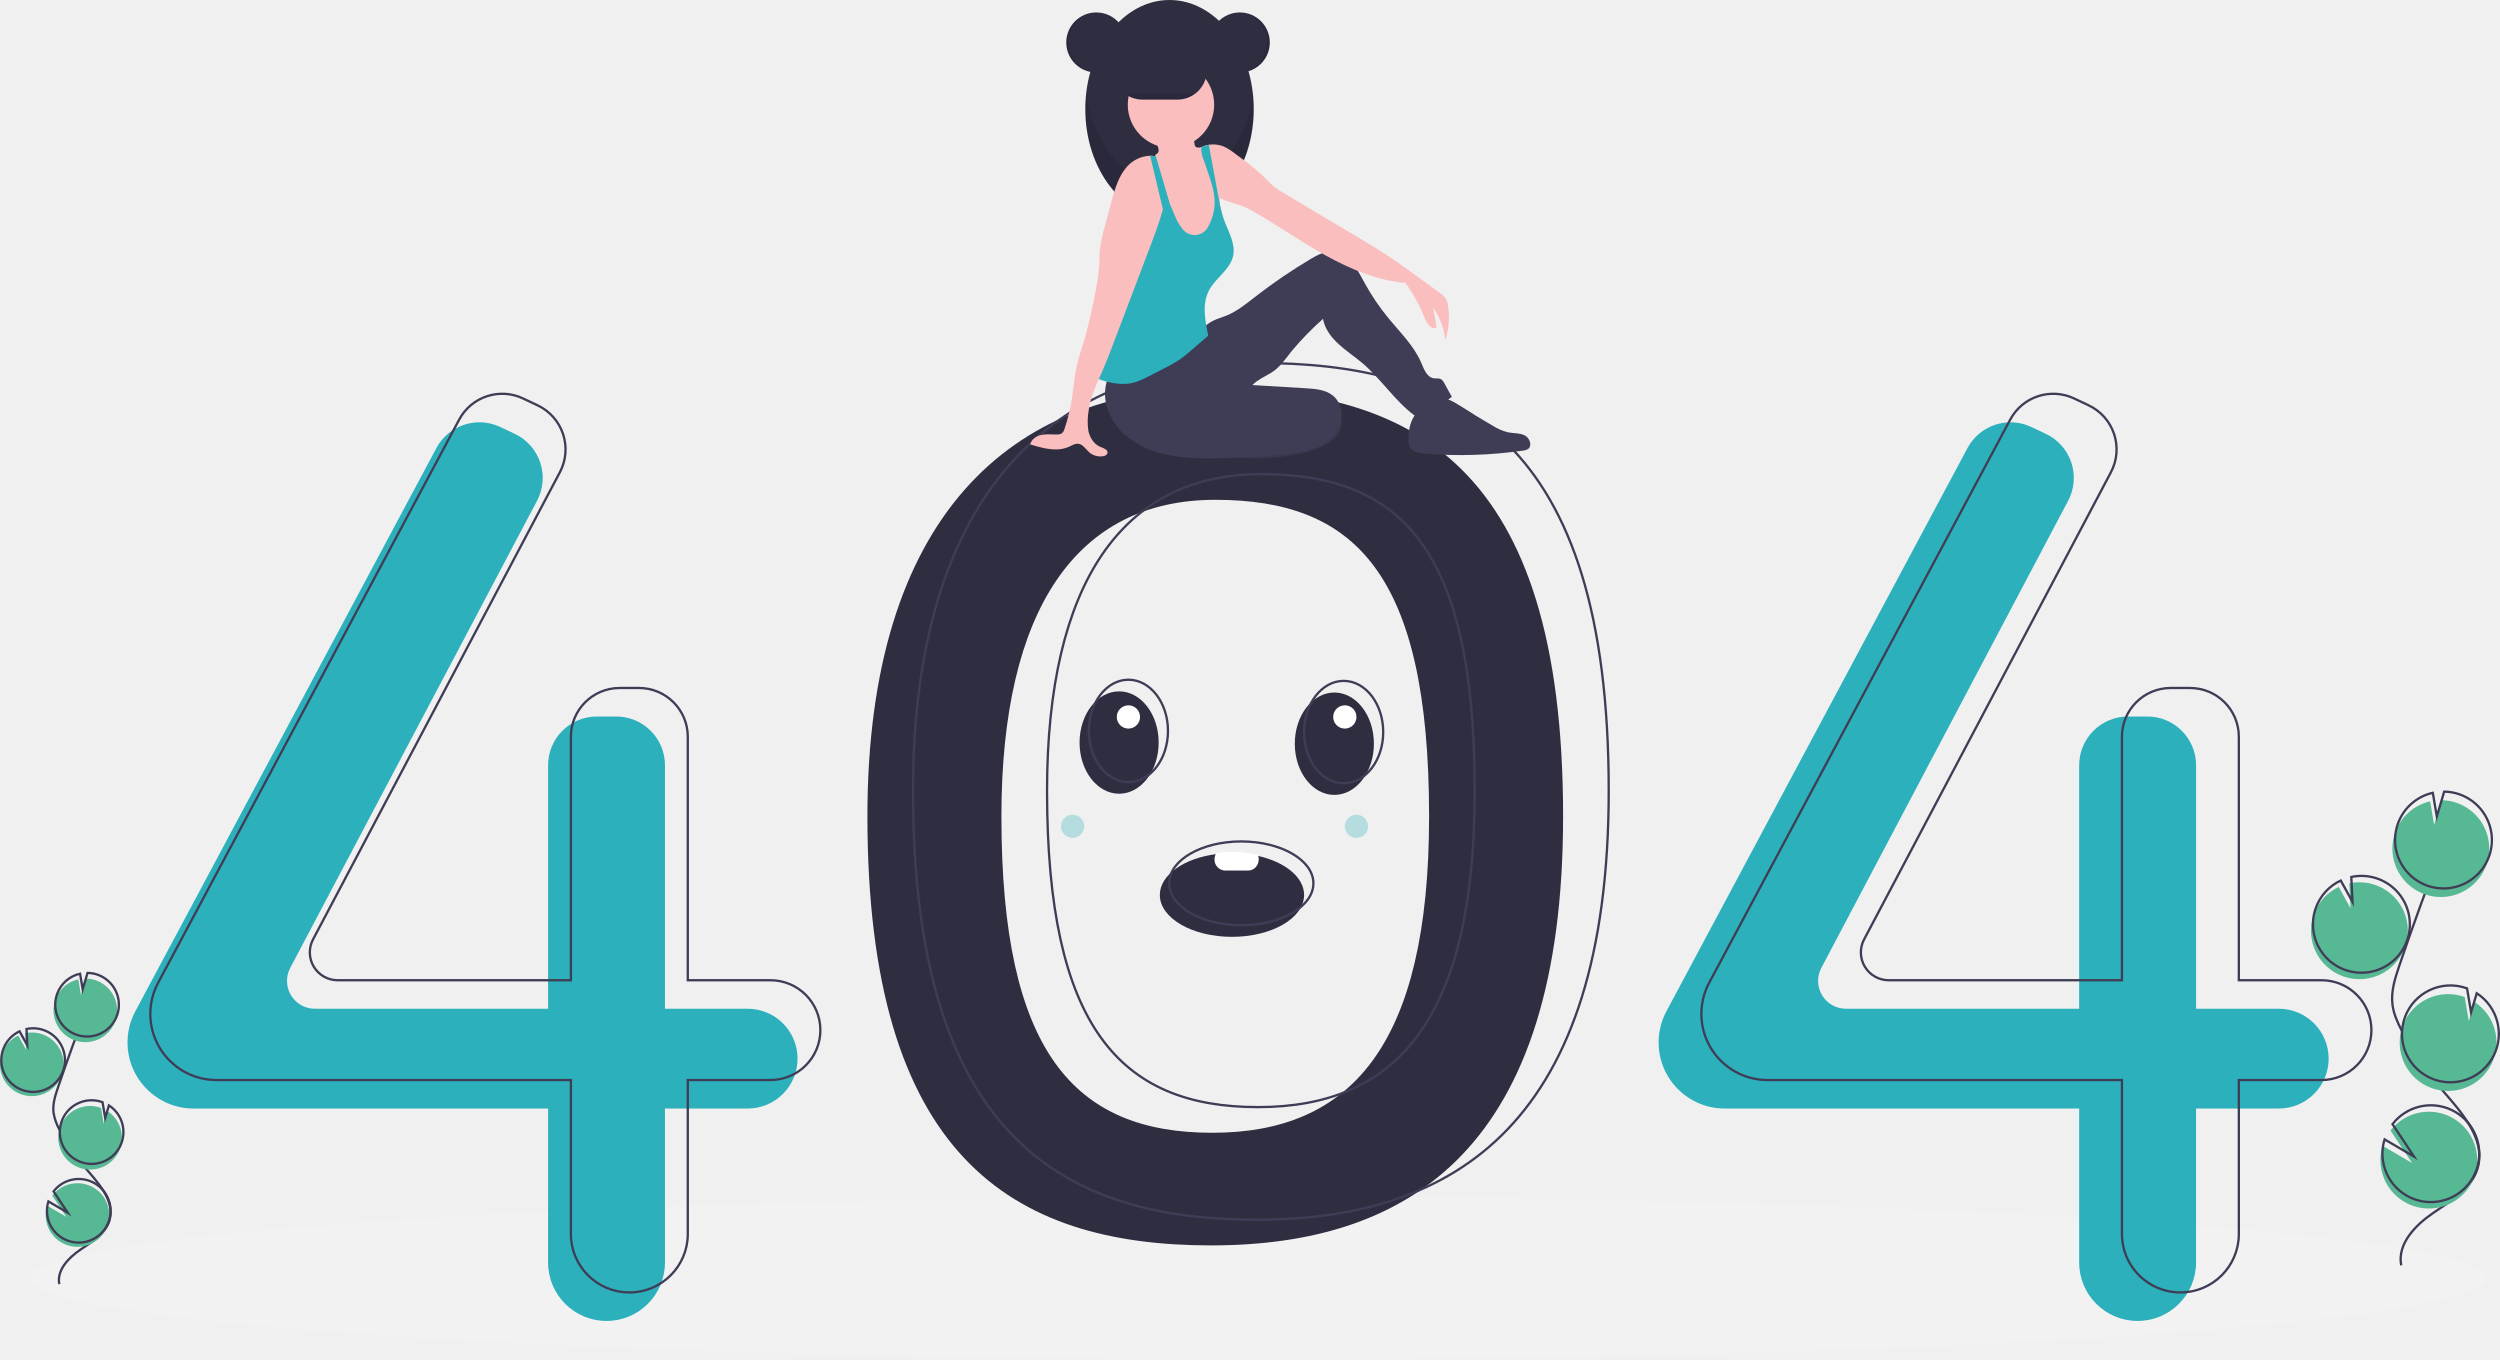
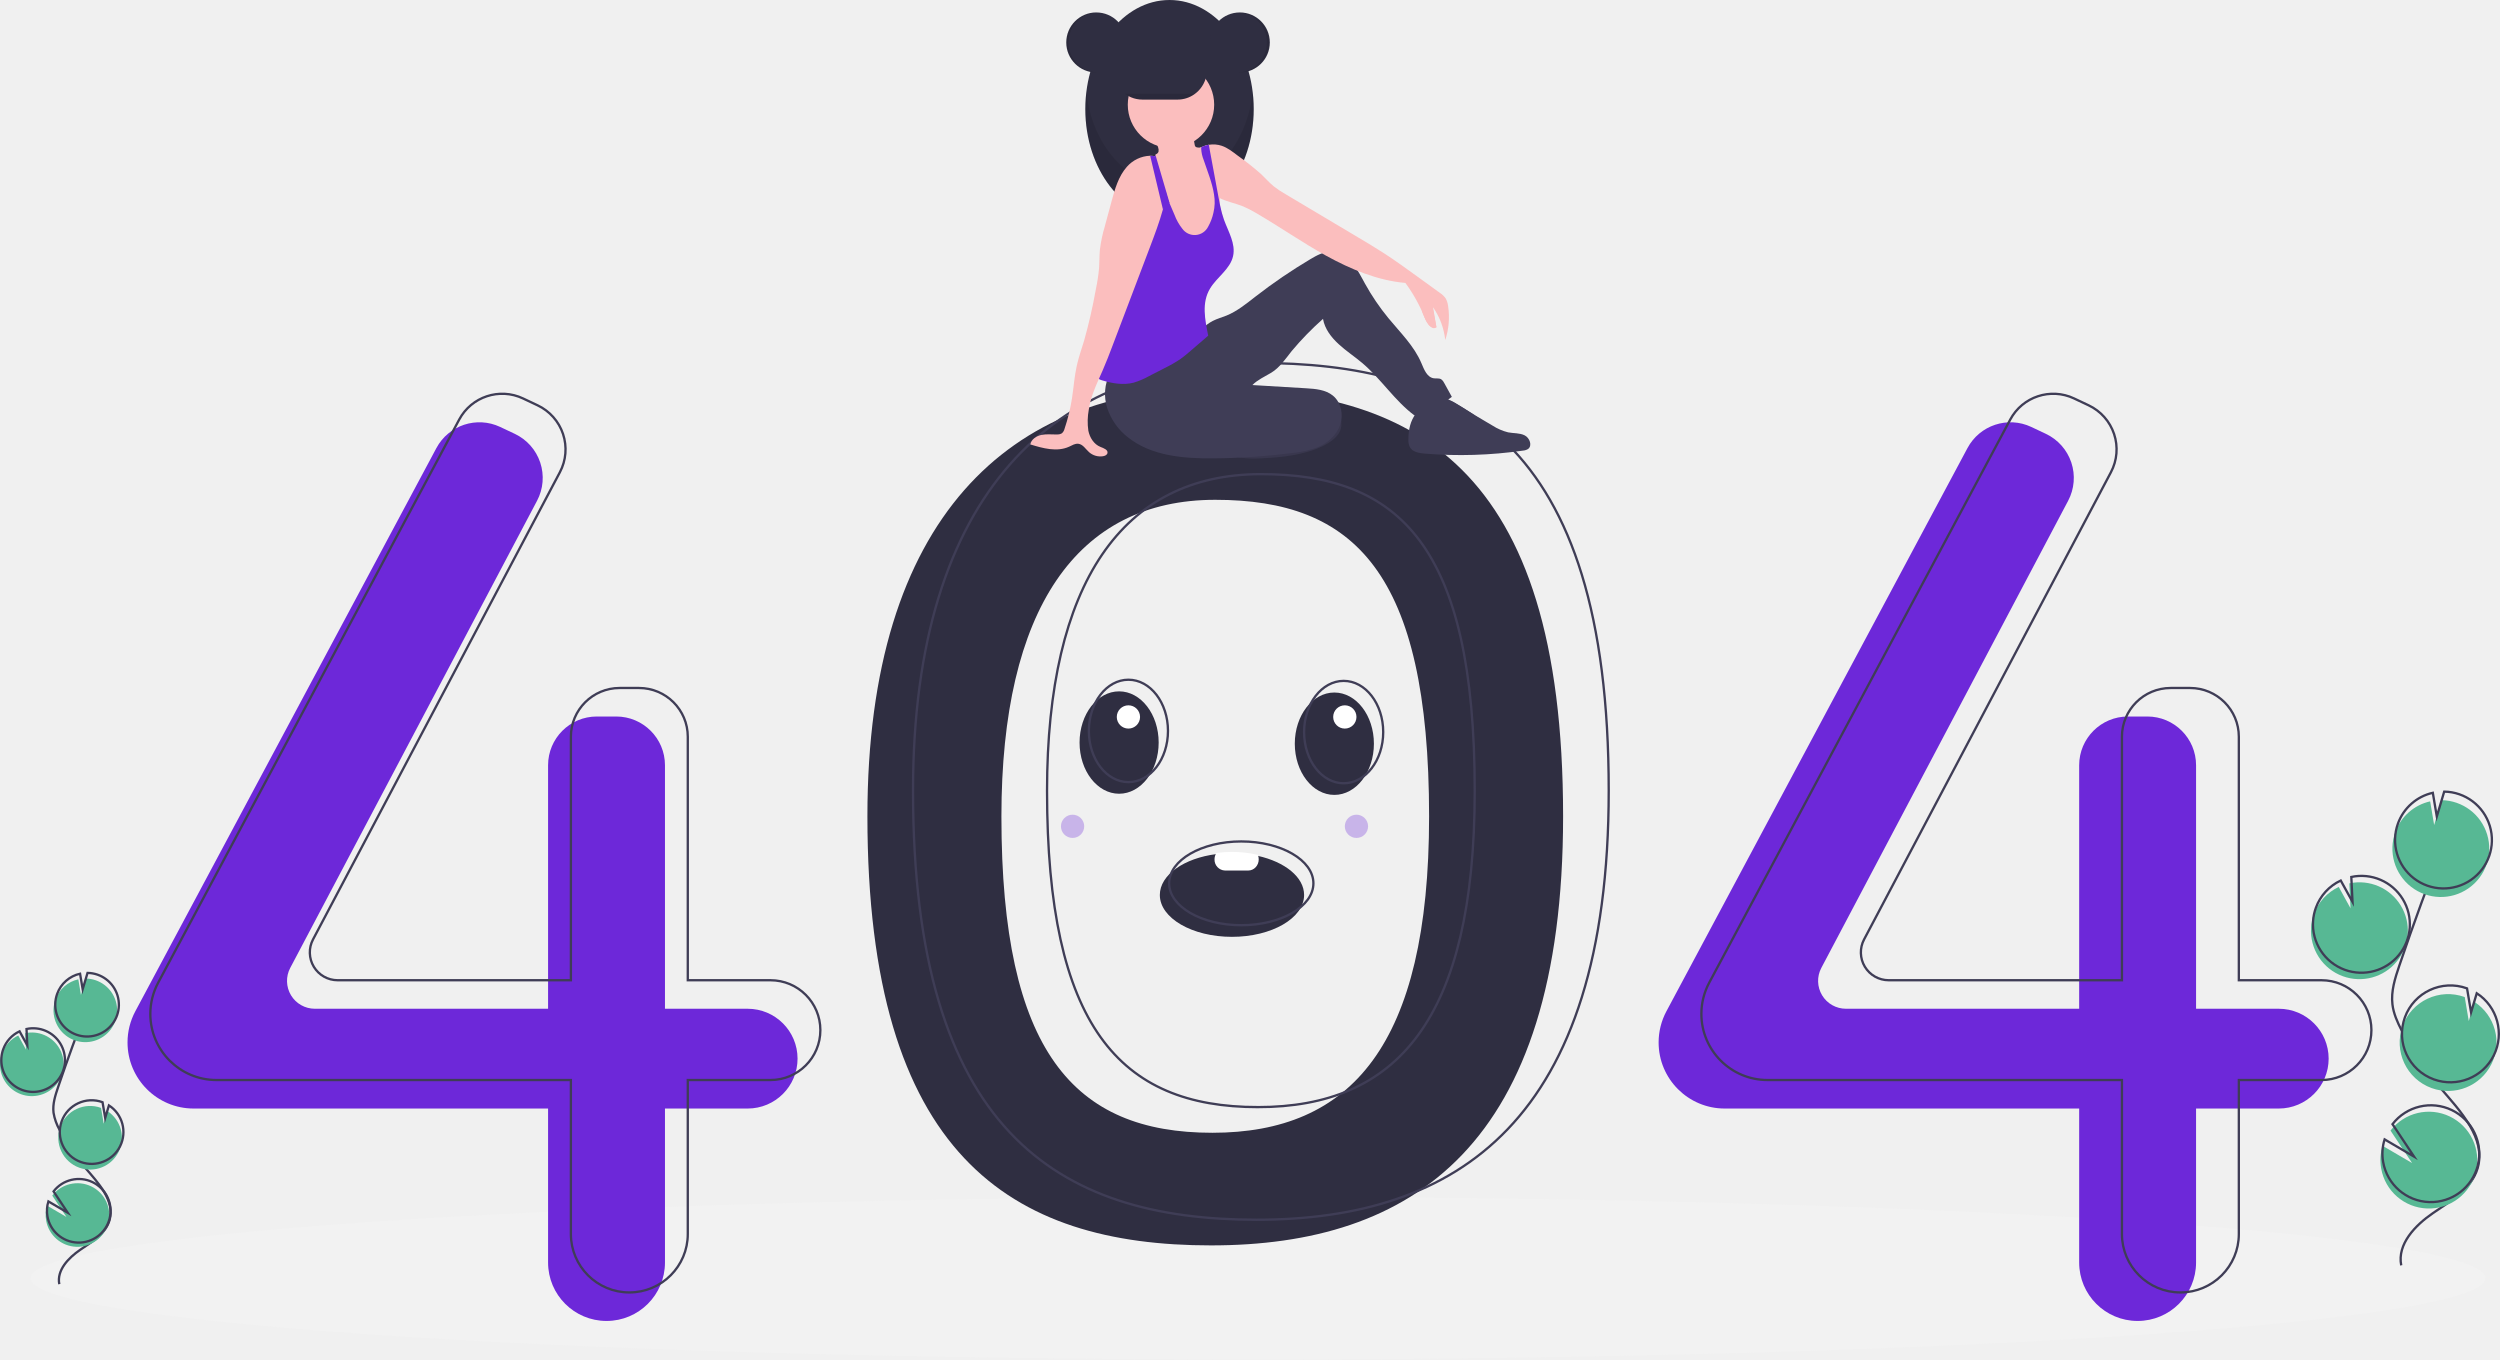
<svg xmlns="http://www.w3.org/2000/svg" id="currentIllo" data-name="Layer 1" width="1074.392" height="584.231" viewBox="0 0 1074.392 584.231" class="injected-svg DownloadModal__ImageFile-sc-p17csy-5 iIfSkb grid_media">
  <ellipse cx="540.643" cy="549.309" rx="527.5" ry="34.922" fill="#f2f2f2" />
  <path d="M583.48,324.894c-85.944,0-147.651,55.139-147.651,183.798,0,145.813,61.707,184.411,147.651,184.411s151.327-42.274,151.327-184.411C734.807,356.753,669.424,324.894,583.48,324.894Zm.565,319.808c-59.527,0-90.626-34.923-90.626-135.916,0-89.112,32.372-136.105,91.899-136.105s91.899,30.868,91.899,136.105C677.217,607.234,643.572,644.703,584.045,644.703Z" transform="translate(-63.054 -157.8845)" fill="#2f2e41" />
-   <path d="M384.365,591.401H348.831V486.762A20.956,20.956,0,0,0,327.875,465.806h-8.326a20.956,20.956,0,0,0-20.956,20.956V591.401H198.363a11.963,11.963,0,0,1-10.578-17.552l106.082-200.78A20.956,20.956,0,0,0,284.287,344.33l-6.262-2.957a20.956,20.956,0,0,0-27.429,9.07L121.214,592.475a28.416,28.416,0,0,0-3.356,13.396v0a28.416,28.416,0,0,0,28.416,28.416H298.593v66.167a25.119,25.119,0,0,0,25.119,25.119h0a25.119,25.119,0,0,0,25.119-25.119V634.287h35.534a21.443,21.443,0,0,0,21.443-21.443v0A21.443,21.443,0,0,0,384.365,591.401Z" transform="translate(-63.054 -157.8845)" fill="#2cb1bc" />
-   <path d="M1042.362,591.401h-35.534V486.762A20.956,20.956,0,0,0,985.872,465.806h-8.326a20.956,20.956,0,0,0-20.956,20.956V591.401H856.359a11.963,11.963,0,0,1-10.578-17.552L951.864,373.069A20.956,20.956,0,0,0,942.284,344.33l-6.262-2.957a20.956,20.956,0,0,0-27.429,9.07L779.211,592.475a28.416,28.416,0,0,0-3.356,13.396v0a28.416,28.416,0,0,0,28.416,28.416H956.589v66.167a25.119,25.119,0,0,0,25.119,25.119h0a25.119,25.119,0,0,0,25.119-25.119V634.287h35.534a21.443,21.443,0,0,0,21.443-21.443v0A21.443,21.443,0,0,0,1042.362,591.401Z" transform="translate(-63.054 -157.8845)" fill="#2cb1bc" />
+   <path d="M384.365,591.401H348.831V486.762A20.956,20.956,0,0,0,327.875,465.806h-8.326a20.956,20.956,0,0,0-20.956,20.956V591.401H198.363a11.963,11.963,0,0,1-10.578-17.552l106.082-200.78A20.956,20.956,0,0,0,284.287,344.33l-6.262-2.957a20.956,20.956,0,0,0-27.429,9.07L121.214,592.475a28.416,28.416,0,0,0-3.356,13.396v0a28.416,28.416,0,0,0,28.416,28.416H298.593v66.167a25.119,25.119,0,0,0,25.119,25.119h0a25.119,25.119,0,0,0,25.119-25.119V634.287h35.534a21.443,21.443,0,0,0,21.443-21.443v0A21.443,21.443,0,0,0,384.365,591.401Z" transform="translate(-63.054 -157.8845)" fill="#6d28d9" />
+   <path d="M1042.362,591.401h-35.534V486.762A20.956,20.956,0,0,0,985.872,465.806h-8.326a20.956,20.956,0,0,0-20.956,20.956V591.401H856.359a11.963,11.963,0,0,1-10.578-17.552L951.864,373.069A20.956,20.956,0,0,0,942.284,344.33l-6.262-2.957a20.956,20.956,0,0,0-27.429,9.07L779.211,592.475a28.416,28.416,0,0,0-3.356,13.396v0a28.416,28.416,0,0,0,28.416,28.416H956.589v66.167a25.119,25.119,0,0,0,25.119,25.119h0a25.119,25.119,0,0,0,25.119-25.119V634.287h35.534a21.443,21.443,0,0,0,21.443-21.443v0A21.443,21.443,0,0,0,1042.362,591.401Z" transform="translate(-63.054 -157.8845)" fill="#6d28d9" />
  <path d="M394.168,579.148H358.634V474.509a20.956,20.956,0,0,0-20.956-20.956h-8.326a20.956,20.956,0,0,0-20.956,20.956V579.148H208.165a11.963,11.963,0,0,1-10.578-17.552L303.67,360.816a20.956,20.956,0,0,0-9.58-28.739l-6.262-2.957a20.956,20.956,0,0,0-27.429,9.07L131.017,580.222a28.416,28.416,0,0,0-3.356,13.396v0a28.416,28.416,0,0,0,28.416,28.416H308.395v66.167a25.119,25.119,0,0,0,25.119,25.119h0a25.119,25.119,0,0,0,25.119-25.119V622.034h35.534a21.443,21.443,0,0,0,21.443-21.443v0A21.443,21.443,0,0,0,394.168,579.148Z" transform="translate(-63.054 -157.8845)" fill="none" stroke="#3f3d56" stroke-miterlimit="10" />
  <path d="M1060.742,579.148h-35.534V474.509a20.956,20.956,0,0,0-20.956-20.956H995.925a20.956,20.956,0,0,0-20.956,20.956V579.148H874.739a11.963,11.963,0,0,1-10.578-17.552L970.244,360.816a20.956,20.956,0,0,0-9.58-28.739l-6.262-2.957a20.956,20.956,0,0,0-27.429,9.07L797.59,580.222a28.416,28.416,0,0,0-3.356,13.396v0a28.416,28.416,0,0,0,28.416,28.416H974.969v66.167a25.119,25.119,0,0,0,25.119,25.119h0a25.119,25.119,0,0,0,25.119-25.119V622.034h35.534a21.443,21.443,0,0,0,21.443-21.443v0A21.443,21.443,0,0,0,1060.742,579.148Z" transform="translate(-63.054 -157.8845)" fill="none" stroke="#3f3d56" stroke-miterlimit="10" />
  <path d="M603.085,313.866c-85.944,0-147.651,55.139-147.651,183.798,0,145.813,61.707,184.411,147.651,184.411s151.327-42.274,151.327-184.411C754.412,345.725,689.029,313.866,603.085,313.866Zm.565,319.808c-59.527,0-90.626-34.923-90.626-135.916,0-89.112,32.372-136.105,91.899-136.105s91.899,30.868,91.899,136.105C696.822,596.206,663.177,633.675,603.65,633.675Z" transform="translate(-63.054 -157.8845)" fill="none" stroke="#3f3d56" stroke-miterlimit="10" />
  <circle cx="471.141" cy="18.25" r="12.901" fill="#2f2e41" />
  <ellipse cx="502.607" cy="46.885" rx="36.186" ry="46.885" fill="#2f2e41" />
  <path d="M565.661,237.494c-18.128,0-33.141-17.271-35.776-39.805a60.976,60.976,0,0,0-.41,7.08c0,25.894,16.201,46.885,36.186,46.885s36.186-20.991,36.186-46.885a60.976,60.976,0,0,0-.41-7.08C598.803,220.224,583.789,237.494,565.661,237.494Z" transform="translate(-63.054 -157.8845)" opacity="0.1" />
  <path d="M639.296,342.073c-.777,3.193-4.128,5.751-7.839,7.538-7.802,3.757-17.425,4.878-26.76,5.254a45.176,45.176,0,0,1-7.144-.132,20.537,20.537,0,0,1-12.251-5.631,1.681,1.681,0,0,1,.044-2.844c4.969-5.459,13.262-8.806,21.616-11.216,6.334-1.827,17.381-6.561,24.29-5.922C637.944,329.739,640.277,338.041,639.296,342.073Z" transform="translate(-63.054 -157.8845)" fill="#3f3d56" />
  <path d="M639.296,342.073c-.777,3.193-4.128,5.751-7.839,7.538-7.802,3.757-17.425,4.878-26.76,5.254a45.176,45.176,0,0,1-7.144-.132,20.537,20.537,0,0,1-12.251-5.631,1.681,1.681,0,0,1,.044-2.844c4.969-5.459,13.262-8.806,21.616-11.216,6.334-1.827,17.381-6.561,24.29-5.922C637.944,329.739,640.277,338.041,639.296,342.073Z" transform="translate(-63.054 -157.8845)" opacity="0.1" />
  <path d="M540.098,318.206a19.77,19.77,0,0,0-1.199,15.075,26.339,26.339,0,0,0,8.829,12.497c10.095,8.092,23.988,9.205,36.925,9.093a284.649,284.649,0,0,0,33.905-2.324,40.538,40.538,0,0,0,11.001-2.554c4.222-1.827,7.933-5.178,9.436-9.526s.436-9.672-3.134-12.574c-3.137-2.55-7.463-2.9-11.498-3.143l-23.088-1.387c2.281-2.308,5.318-3.614,8.096-5.292,3.685-2.226,6.134-5.965,8.813-9.335a129.001,129.001,0,0,1,13.439-13.817c.751,4.31,3.478,7.85,6.687,10.824s6.908,5.368,10.244,8.2c8.079,6.858,13.896,16.167,22.392,22.5a43.829,43.829,0,0,0,16.049-8.012l-3.302-5.981a3.94,3.94,0,0,0-1.245-1.553c-.935-.575-2.14-.279-3.225-.441-2.901-.435-4.168-3.784-5.306-6.487-3.125-7.422-9.108-13.18-14.218-19.404a98.009,98.009,0,0,1-9.996-14.723c-1.717-3.102-3.288-6.331-5.617-9.003s-5.594-4.773-9.139-4.781c-3.132-.007-6.021,1.584-8.714,3.183a230.477,230.477,0,0,0-23.63,16.099c-3.944,3.062-7.863,6.296-12.489,8.174-1.947.79-4,1.331-5.869,2.292-3.273,1.684-5.757,4.534-8.431,7.064C566.277,311.892,553.219,317.738,540.098,318.206Z" transform="translate(-63.054 -157.8845)" fill="#3f3d56" />
  <path d="M588.374,253.983a23.774,23.774,0,0,1-1.734,8.033,10.045,10.045,0,0,1-5.768,5.573,12.375,12.375,0,0,1-5.623.182,10.882,10.882,0,0,1-4.582-1.561c-2.165-1.488-3.244-4.144-3.637-6.743-.393-2.596-.217-5.249-.469-7.863a42.944,42.944,0,0,0-1.202-6.255c-.17-.683-.343-1.362-.513-2.042-.167-.68-.33-1.359-.481-2.039-.138-.639-.267-1.281-.378-1.926-.091-.544-.173-1.092-.233-1.643a18.423,18.423,0,0,0-.809-4.811,14.607,14.607,0,0,0-1.687-2.854c-.286-.409-.563-.818-.818-1.243a5.89,5.89,0,0,1-.972-3.748,3.286,3.286,0,0,1,.148-.601c.025-.076.053-.151.085-.223A1.802,1.802,0,0,0,560.932,223.07a3.433,3.433,0,0,0-.148-1.778,11.318,11.318,0,0,0-.96-2.288c-.264-.478-1.161-1.34-1.167-1.888-.013-1.101,2.14-1.989,3.011-2.423a16.796,16.796,0,0,1,8.597-1.743c1.904.129,3.968.714,5.019,2.31.944,1.438.818,3.301,1.221,4.972a1.471,1.471,0,0,0,.299.664,1.341,1.341,0,0,0,.739.34,4.549,4.549,0,0,0,1.416.057h.003a2.931,2.931,0,0,0,.371-.054,4.957,4.957,0,0,0,2.033-.878q.585-.156,1.18-.255a.251.251,0,0,0,.047-.009c1.576,4.975,1.781,10.308,3.071,15.374.639,2.52,1.554,5.009,1.683,7.602.009.113.013.23.016.346.019.834-.047,1.674-.013,2.505a6.981,6.981,0,0,0,.126,1.114,15.611,15.611,0,0,0,.525,1.743l.009.028c.06.183.116.368.164.554.035.135.066.267.091.403l.003.009A14.938,14.938,0,0,1,588.374,253.983Z" transform="translate(-63.054 -157.8845)" fill="#fbbebe" />
  <circle cx="503.237" cy="44.997" r="18.565" fill="#fbbebe" />
  <path d="M684.157,304.033a30.445,30.445,0,0,0-5.236-14.103q.722,4.295,1.447,8.587a3.214,3.214,0,0,1-3.367-1.035,10.337,10.337,0,0,1-1.765-3.276,67.466,67.466,0,0,0-8.21-14.736c-11.819-.985-23.502-5.884-33.896-11.595-10.396-5.708-20.126-12.552-30.384-18.502a43.573,43.573,0,0,0-5.544-2.832c-3.21-1.287-6.812-1.954-9.855-3.468-.204-.101-.409-.208-.61-.318a12.578,12.578,0,0,1-1.945-1.306,10.344,10.344,0,0,1-.931-.856,20.351,20.351,0,0,1-3.559-5.953c-1.633-3.612-2.215-7.97-3.845-11.583a11.203,11.203,0,0,1,2.502-1.765h.003c.132-.069.264-.135.4-.198a11.94,11.94,0,0,1,2.004-.733q.585-.156,1.18-.255a.251.251,0,0,0,.047-.009,11.566,11.566,0,0,1,5.491.434c2.587.875,4.767,2.621,6.941,4.273a114.02,114.02,0,0,1,10.148,8.049c1.794,1.718,3.43,3.606,5.359,5.167a42.144,42.144,0,0,0,5.057,3.351q15.656,9.327,31.315,18.65c3.534,2.105,7.07,4.21,10.526,6.438,5.249,3.386,10.308,7.055,15.365,10.721q4.47,3.238,8.936,6.479a9.728,9.728,0,0,1,2.533,2.341,8.472,8.472,0,0,1,1.123,3.433A31.387,31.387,0,0,1,684.157,304.033Z" transform="translate(-63.054 -157.8845)" fill="#fbbebe" />
-   <path d="M592.977,267.944c-1.252,5.617-6.929,9.012-9.896,13.946-3.688,6.123-2.184,13.241-.799,20.255q-3.795,3.271-7.593,6.542c-1.397,1.199-2.794,2.404-4.298,3.464a57.351,57.351,0,0,1-6.86,3.94q-3.361,1.728-6.721,3.458a32.128,32.128,0,0,1-6.58,2.788c-4.415,1.133-9.103.34-13.471-.972a6.088,6.088,0,0,1-1.473-.601,2.394,2.394,0,0,1-.699-.632,3.911,3.911,0,0,1-.444-2.539c.444-7.351,2.24-14.547,4.031-21.69a85.26,85.26,0,0,1,3.848-12.577,85.077,85.077,0,0,1,5.415-10.151,68.368,68.368,0,0,1,7.929-11.514,18.479,18.479,0,0,0,3.675-4.739c1.117-2.549.686-5.472.913-8.247a17.148,17.148,0,0,1,1.633-6.007v-.003a17.093,17.093,0,0,1,1.743-2.882q.458,1.067.916,2.13.302.699.598,1.394.387.897.768,1.787,1.1,2.558,2.196,5.113a21.59,21.59,0,0,0,3.335,5.944,6.499,6.499,0,0,0,11.123-.853,21.261,21.261,0,0,0,2.272-6.013,19.215,19.215,0,0,0,.252-7.835c-.758-5.009-2.889-10.126-4.437-14.78a14.945,14.945,0,0,1-1.079-4.871,3.351,3.351,0,0,1,.057-.56c.009-.047.019-.098.028-.145a11.94,11.94,0,0,1,2.004-.733q.585-.156,1.18-.255,2.044,11.064,4.094,22.127c.032.173.066.346.098.522.195,1.057.393,2.115.614,3.169.198.957.412,1.91.651,2.857l.009.028c.082.321.167.639.255.957l.003.009c.242.868.513,1.731.818,2.58C590.938,257.475,594.164,262.629,592.977,267.944Z" transform="translate(-63.054 -157.8845)" fill="#2cb1bc" />
+   <path d="M592.977,267.944c-1.252,5.617-6.929,9.012-9.896,13.946-3.688,6.123-2.184,13.241-.799,20.255q-3.795,3.271-7.593,6.542c-1.397,1.199-2.794,2.404-4.298,3.464a57.351,57.351,0,0,1-6.86,3.94q-3.361,1.728-6.721,3.458a32.128,32.128,0,0,1-6.58,2.788c-4.415,1.133-9.103.34-13.471-.972a6.088,6.088,0,0,1-1.473-.601,2.394,2.394,0,0,1-.699-.632,3.911,3.911,0,0,1-.444-2.539c.444-7.351,2.24-14.547,4.031-21.69a85.26,85.26,0,0,1,3.848-12.577,85.077,85.077,0,0,1,5.415-10.151,68.368,68.368,0,0,1,7.929-11.514,18.479,18.479,0,0,0,3.675-4.739c1.117-2.549.686-5.472.913-8.247a17.148,17.148,0,0,1,1.633-6.007v-.003a17.093,17.093,0,0,1,1.743-2.882q.458,1.067.916,2.13.302.699.598,1.394.387.897.768,1.787,1.1,2.558,2.196,5.113a21.59,21.59,0,0,0,3.335,5.944,6.499,6.499,0,0,0,11.123-.853,21.261,21.261,0,0,0,2.272-6.013,19.215,19.215,0,0,0,.252-7.835c-.758-5.009-2.889-10.126-4.437-14.78a14.945,14.945,0,0,1-1.079-4.871,3.351,3.351,0,0,1,.057-.56c.009-.047.019-.098.028-.145a11.94,11.94,0,0,1,2.004-.733q.585-.156,1.18-.255,2.044,11.064,4.094,22.127c.032.173.066.346.098.522.195,1.057.393,2.115.614,3.169.198.957.412,1.91.651,2.857l.009.028c.082.321.167.639.255.957l.003.009c.242.868.513,1.731.818,2.58C590.938,257.475,594.164,262.629,592.977,267.944Z" transform="translate(-63.054 -157.8845)" fill="#6d28d9" />
  <path d="M668.321,346.877a6.583,6.583,0,0,0,.61,3.143c1.162,2.124,3.95,2.606,6.362,2.805a188.377,188.377,0,0,0,42.266-1.288,4.886,4.886,0,0,0,2.151-.668c1.99-1.395.763-4.795-1.41-5.884s-4.751-.826-7.135-1.297a22.479,22.479,0,0,1-6.678-2.896q-7.252-4.167-14.293-8.688c-2.795-1.795-6.093-3.71-9.24-2.646C672.43,332.343,668.265,337.681,668.321,346.877Z" transform="translate(-63.054 -157.8845)" fill="#3f3d56" />
  <path d="M564.437,240.874v.003c-.022.132-.044.261-.072.39-.035.214-.076.431-.116.645-.39,1.998-.868,3.987-1.419,5.963-1.51,5.459-3.534,10.831-5.541,16.123q-8.081,21.287-16.164,42.577c-1.359,3.575-2.716,7.152-4.261,10.654-.516,1.167-1.048,2.344-1.576,3.534-1.894,4.257-3.713,8.653-4.317,13.184a27.45,27.45,0,0,0-.192,9.04c.604,2.97,2.407,5.872,5.23,6.97,1.378.538,3.351,1.259,2.974,2.69-.204.787-1.098,1.171-1.901,1.303a7.312,7.312,0,0,1-5.966-1.718c-1.507-1.337-2.665-3.417-4.67-3.641-1.388-.151-2.665.68-3.936,1.262-5.186,2.369-11.227.711-16.674-.972.428-2.206,2.643-3.66,4.843-4.1,2.199-.444,4.474-.129,6.718-.189a3.51,3.51,0,0,0,2.042-.525,3.705,3.705,0,0,0,1.101-1.882,78.964,78.964,0,0,0,3.213-13.147c.724-4.666,1.026-9.405,2.058-14.015.802-3.597,2.042-7.08,3.106-10.61a224.682,224.682,0,0,0,5.06-22.077,78.02,78.02,0,0,0,1.425-9.368c.179-2.612.094-5.236.346-7.838a60.888,60.888,0,0,1,2.111-9.997q1.444-5.348,2.885-10.689c1.425-5.271,2.955-10.746,6.567-14.843a13.962,13.962,0,0,1,10.028-4.789,9.882,9.882,0,0,1,2.13.23c.116.028.233.057.349.088a8.634,8.634,0,0,1,2.174.9c1.114-.708,1.68-.459,2.42.632a6.973,6.973,0,0,1,.881,3.795A52.424,52.424,0,0,1,564.437,240.874Z" transform="translate(-63.054 -157.8845)" fill="#fbbebe" />
-   <path d="M565.661,245.046l-.047.047-.255.255-2.53,2.527-1.24-5.208-4.251-17.854a9.882,9.882,0,0,1,2.13.23,3.286,3.286,0,0,1,.148-.601l.201.689,1.441,4.902,2.728,9.308.45,1.532v.003Z" transform="translate(-63.054 -157.8845)" fill="#2cb1bc" />
+   <path d="M565.661,245.046l-.047.047-.255.255-2.53,2.527-1.24-5.208-4.251-17.854a9.882,9.882,0,0,1,2.13.23,3.286,3.286,0,0,1,.148-.601l.201.689,1.441,4.902,2.728,9.308.45,1.532v.003Z" transform="translate(-63.054 -157.8845)" fill="#6d28d9" />
  <path d="M581.715,188.087a12.582,12.582,0,0,1-3.7,8.896,12.314,12.314,0,0,1-1.36,1.176,12.528,12.528,0,0,1-7.536,2.524H554.023a12.59,12.59,0,0,1,0-25.18h15.096A12.629,12.629,0,0,1,581.715,188.087Z" transform="translate(-63.054 -157.8845)" fill="#2f2e41" />
  <circle cx="532.815" cy="18.25" r="12.901" fill="#2f2e41" />
  <path d="M595.554,163.234c-.158,0-.315.006-.472.012a12.898,12.898,0,0,1,0,25.778c.157.006.314.012.472.012a12.901,12.901,0,1,0,0-25.802Z" transform="translate(-63.054 -157.8845)" opacity="0.1" />
  <path d="M534.195,163.234c.158,0,.315.006.472.012a12.898,12.898,0,0,0,0,25.778c-.157.006-.314.012-.472.012a12.901,12.901,0,0,1,0-25.802Z" transform="translate(-63.054 -157.8845)" opacity="0.1" />
  <path d="M576.655,198.159a12.528,12.528,0,0,1-7.536,2.524H554.023a12.528,12.528,0,0,1-7.536-2.524Z" transform="translate(-63.054 -157.8845)" opacity="0.1" />
  <path d="M674.14,291.64s3.252,9.372,6.229,6.876L677.996,286.267Z" transform="translate(-63.054 -157.8845)" fill="#fbbebe" />
  <path d="M1069.918,577.434a20.813,20.813,0,1,0,2.772-39.915l.521,10.712-5.068-9.18a20.734,20.734,0,0,0-10.684,11.723,20.408,20.408,0,0,0-1.197,5.63A20.809,20.809,0,0,0,1069.918,577.434Z" transform="translate(-63.054 -157.8845)" fill="#57b894" />
  <path d="M1094.995,701.678c-1.789-9.11,5.963-17.187,13.621-22.437s16.605-10.408,19.218-19.317c3.755-12.804-7.43-24.53-16.136-34.642a125.3,125.3,0,0,1-16.524-24.557c-1.811-3.533-3.476-7.225-3.952-11.166-.686-5.675,1.137-11.323,2.974-16.737q9.179-27.052,19.628-53.65" transform="translate(-63.054 -157.8845)" fill="none" stroke="#3f3d56" stroke-miterlimit="10" />
  <path d="M1070.775,574.676a20.813,20.813,0,1,0,2.772-39.915l.521,10.712-5.068-9.18a20.734,20.734,0,0,0-10.684,11.723,20.408,20.408,0,0,0-1.197,5.63A20.809,20.809,0,0,0,1070.775,574.676Z" transform="translate(-63.054 -157.8845)" fill="none" stroke="#3f3d56" stroke-miterlimit="10" />
  <path d="M1092.451,515.473a20.788,20.788,0,0,1,14.98-13.198l1.714,10.184,3.177-10.696a20.81,20.81,0,1,1-19.871,13.71Z" transform="translate(-63.054 -157.8845)" fill="#57b894" />
  <path d="M1093.594,511.795a20.788,20.788,0,0,1,14.98-13.198l1.714,10.184,3.177-10.696a20.81,20.81,0,1,1-19.871,13.71Z" transform="translate(-63.054 -157.8845)" fill="none" stroke="#3f3d56" stroke-miterlimit="10" />
  <path d="M1108.045,625.489a20.81,20.81,0,0,0,18.419-37.023l-2.441,8.219-1.731-10.304a.362.362,0,0,0-.053-.02,20.811,20.811,0,1,0-14.194,39.127Z" transform="translate(-63.054 -157.8845)" fill="#57b894" />
  <path d="M1109.035,621.764a20.81,20.81,0,0,0,18.419-37.023l-2.441,8.219-1.731-10.304a.362.362,0,0,0-.053-.02,20.811,20.811,0,1,0-14.194,39.127Z" transform="translate(-63.054 -157.8845)" fill="none" stroke="#3f3d56" stroke-miterlimit="10" />
  <path d="M1086.378,660.051a20.801,20.801,0,1,0,4.011-16.297l9.273,13.957-12.67-7.408A20.616,20.616,0,0,0,1086.378,660.051Z" transform="translate(-63.054 -157.8845)" fill="#57b894" />
  <path d="M1087.235,657.294a20.801,20.801,0,1,0,4.011-16.297l9.273,13.957-12.67-7.408A20.616,20.616,0,0,0,1087.235,657.294Z" transform="translate(-63.054 -157.8845)" fill="none" stroke="#3f3d56" stroke-miterlimit="10" />
  <path d="M72.061,628.133a13.674,13.674,0,1,0,1.821-26.225l.342,7.038-3.33-6.032a13.623,13.623,0,0,0-7.019,7.702,13.409,13.409,0,0,0-.787,3.699A13.672,13.672,0,0,0,72.061,628.133Z" transform="translate(-63.054 -157.8845)" fill="#57b894" />
  <path d="M88.538,709.763c-1.175-5.986,3.918-11.292,8.949-14.741s10.91-6.838,12.626-12.692c2.467-8.412-4.882-16.117-10.601-22.76A82.324,82.324,0,0,1,88.656,643.436a22.21,22.21,0,0,1-2.597-7.336c-.451-3.729.747-7.439,1.954-10.996q6.031-17.773,12.896-35.249" transform="translate(-63.054 -157.8845)" fill="none" stroke="#3f3d56" stroke-miterlimit="10" />
  <path d="M72.625,626.321a13.674,13.674,0,1,0,1.821-26.225l.342,7.038L71.458,601.103a13.623,13.623,0,0,0-7.019,7.702,13.409,13.409,0,0,0-.787,3.699A13.672,13.672,0,0,0,72.625,626.321Z" transform="translate(-63.054 -157.8845)" fill="none" stroke="#3f3d56" stroke-miterlimit="10" />
  <path d="M86.866,587.423a13.658,13.658,0,0,1,9.842-8.671l1.126,6.691,2.087-7.027a13.673,13.673,0,1,1-13.055,9.007Z" transform="translate(-63.054 -157.8845)" fill="#57b894" />
  <path d="M87.617,585.007a13.658,13.658,0,0,1,9.842-8.671l1.126,6.691L100.673,576a13.673,13.673,0,1,1-13.055,9.007Z" transform="translate(-63.054 -157.8845)" fill="none" stroke="#3f3d56" stroke-miterlimit="10" />
  <path d="M97.112,659.706a13.673,13.673,0,0,0,12.102-24.325l-1.604,5.4-1.137-6.77a.238.238,0,0,0-.035-.013,13.673,13.673,0,1,0-9.326,25.707Z" transform="translate(-63.054 -157.8845)" fill="#57b894" />
  <path d="M97.762,657.259a13.673,13.673,0,0,0,12.102-24.325l-1.604,5.4-1.137-6.77a.238.238,0,0,0-.035-.013,13.673,13.673,0,1,0-9.326,25.707Z" transform="translate(-63.054 -157.8845)" fill="none" stroke="#3f3d56" stroke-miterlimit="10" />
  <path d="M82.876,682.414a13.667,13.667,0,1,0,2.635-10.708l6.092,9.17-8.324-4.867A13.545,13.545,0,0,0,82.876,682.414Z" transform="translate(-63.054 -157.8845)" fill="#57b894" />
  <path d="M83.439,680.602a13.667,13.667,0,1,0,2.635-10.708l6.092,9.17-8.324-4.867A13.545,13.545,0,0,0,83.439,680.602Z" transform="translate(-63.054 -157.8845)" fill="none" stroke="#3f3d56" stroke-miterlimit="10" />
  <ellipse cx="480.946" cy="319.115" rx="17" ry="22" fill="#2f2e41" />
  <ellipse cx="573.446" cy="319.615" rx="17" ry="22" fill="#2f2e41" />
  <path d="M623.5,542.5c0,9.94-13.88,18-31,18s-31-8.06-31-18c0-8.61,10.41-15.81,24.32-17.57a50.104,50.104,0,0,1,6.68-.43,50.699,50.699,0,0,1,11.13,1.2C615.25,528.29,623.5,534.84,623.5,542.5Z" transform="translate(-63.054 -157.8845)" fill="#2f2e41" />
  <ellipse cx="484.946" cy="314.115" rx="17" ry="22" fill="none" stroke="#3f3d56" stroke-miterlimit="10" />
  <ellipse cx="577.446" cy="314.615" rx="17" ry="22" fill="none" stroke="#3f3d56" stroke-miterlimit="10" />
  <ellipse cx="533.446" cy="379.615" rx="31" ry="18" fill="none" stroke="#3f3d56" stroke-miterlimit="10" />
  <path d="M604,527.2a4.937,4.937,0,0,1-1.32,3.392A4.339,4.339,0,0,1,599.5,532h-10a4.664,4.664,0,0,1-4.5-4.8,4.905,4.905,0,0,1,.82-2.741A47.02,47.02,0,0,1,592.5,524a47.665,47.665,0,0,1,11.13,1.28A5.067,5.067,0,0,1,604,527.2Z" transform="translate(-63.054 -157.8845)" fill="#fff" />
  <circle cx="484.946" cy="308.115" r="5" fill="#fff" />
  <circle cx="577.946" cy="308.115" r="5" fill="#fff" />
-   <circle cx="582.946" cy="355.115" r="5" fill="#2cb1bc" opacity="0.3" />
-   <circle cx="460.946" cy="355.115" r="5" fill="#2cb1bc" opacity="0.3" />
+   <circle cx="582.946" cy="355.115" r="5" fill="#6d28d9" opacity="0.3" />
+   <circle cx="460.946" cy="355.115" r="5" fill="#6d28d9" opacity="0.3" />
</svg>
